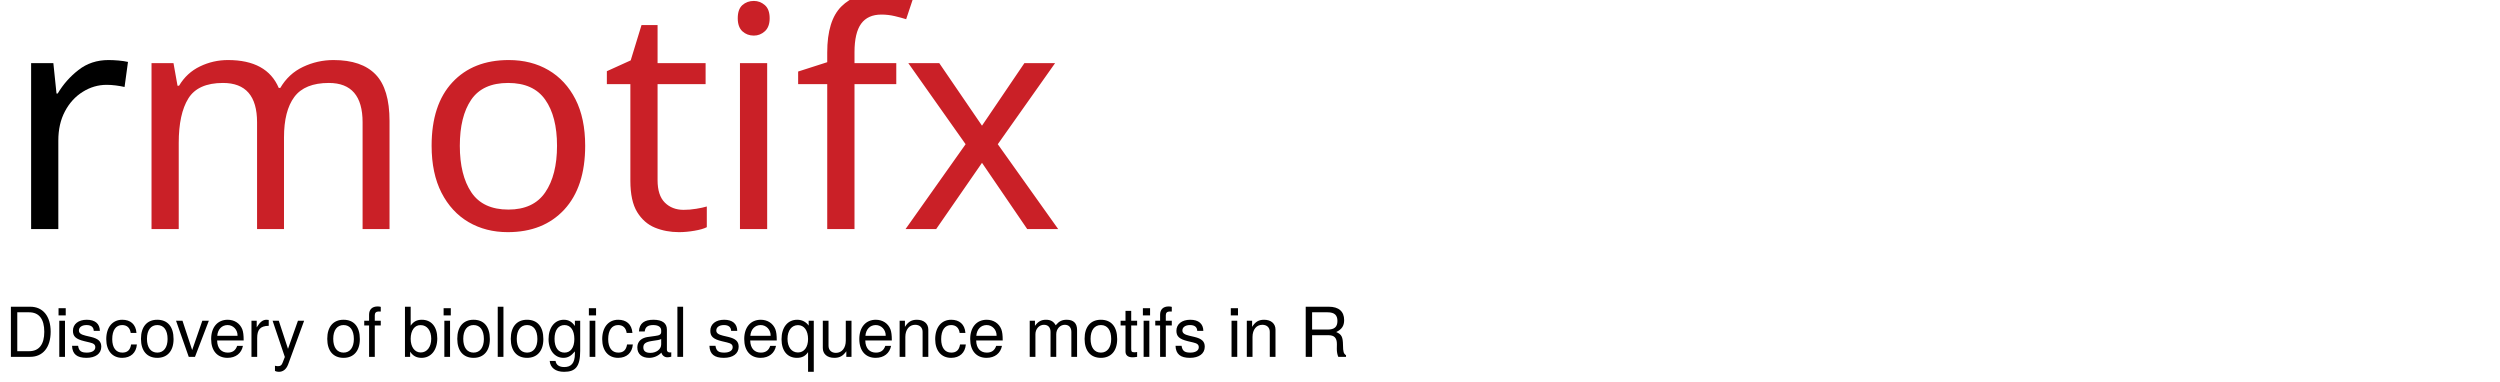
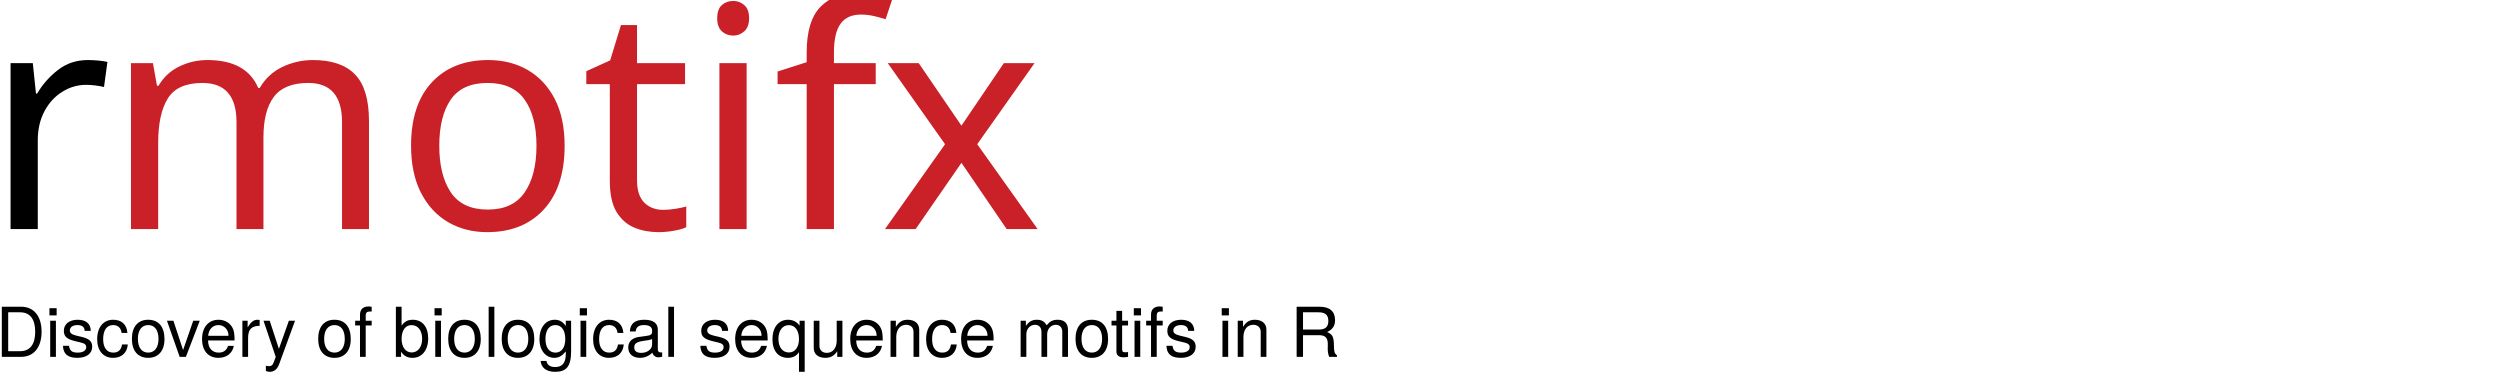
<svg xmlns="http://www.w3.org/2000/svg" version="1.1" id="Layer_1" x="0px" y="0px" width="581.5px" height="88.75px" viewBox="0 0 581.5 88.75" enable-background="new 0 0 581.5 88.75" xml:space="preserve">
-   <text transform="matrix(1 0 0 1 1.1128 53.2793)" font-family="'AlteHaasGrotesk_Bold'" font-size="72">r</text>
-   <text transform="matrix(1 0 0 1 29.1196 53.2793)" fill="#CA2027" font-family="'AlteHaasGrotesk_Bold'" font-size="72">motifx</text>
-   <text transform="matrix(1 0 0 1 1.1128 83)" font-family="'HelveticaNeue'" font-size="16">Discovery of biological sequence motifs in R</text>
+   <text transform="matrix(1 0 0 1 -3.667 53.2793)" font-family="'AlteHaasGrotesk_Bold'" font-size="72">r</text>
+   <text transform="matrix(1 0 0 1 24.3398 53.2793)" fill="#CA2027" font-family="'AlteHaasGrotesk_Bold'" font-size="72">motifx</text>
+   <text transform="matrix(1 0 0 1 -1 83)" font-family="'HelveticaNeue'" font-size="16">Discovery of biological sequence motifs in R</text>
</svg>
